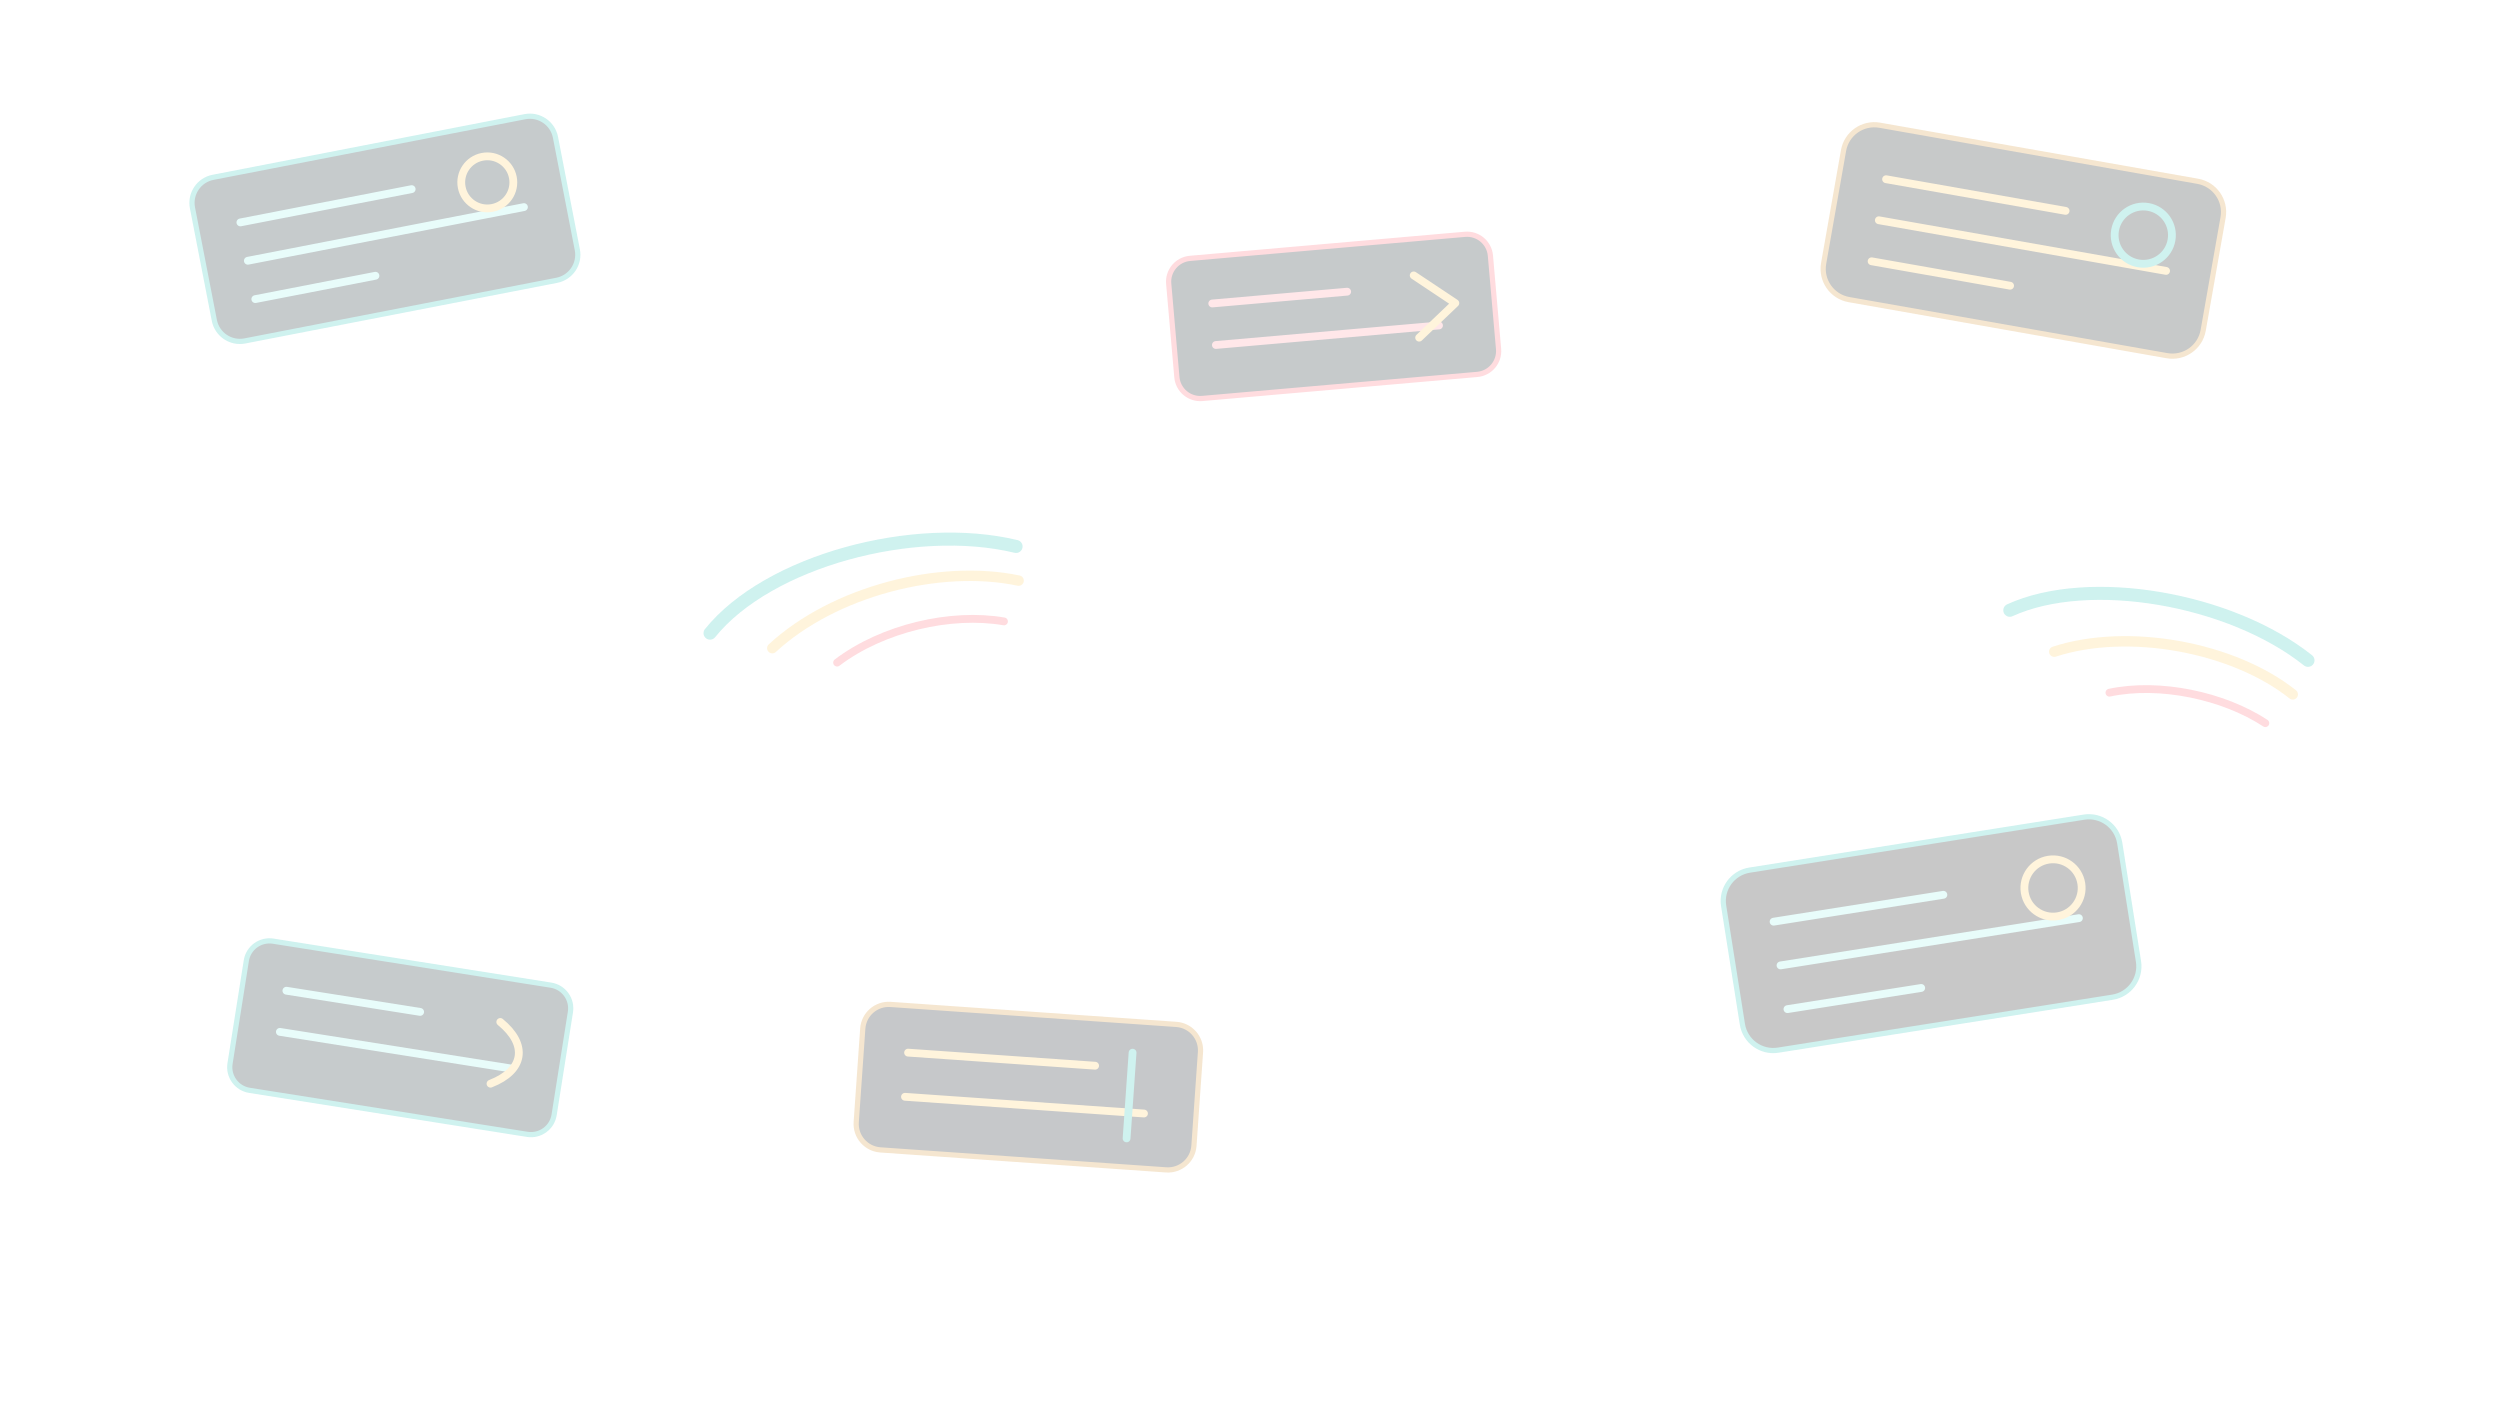
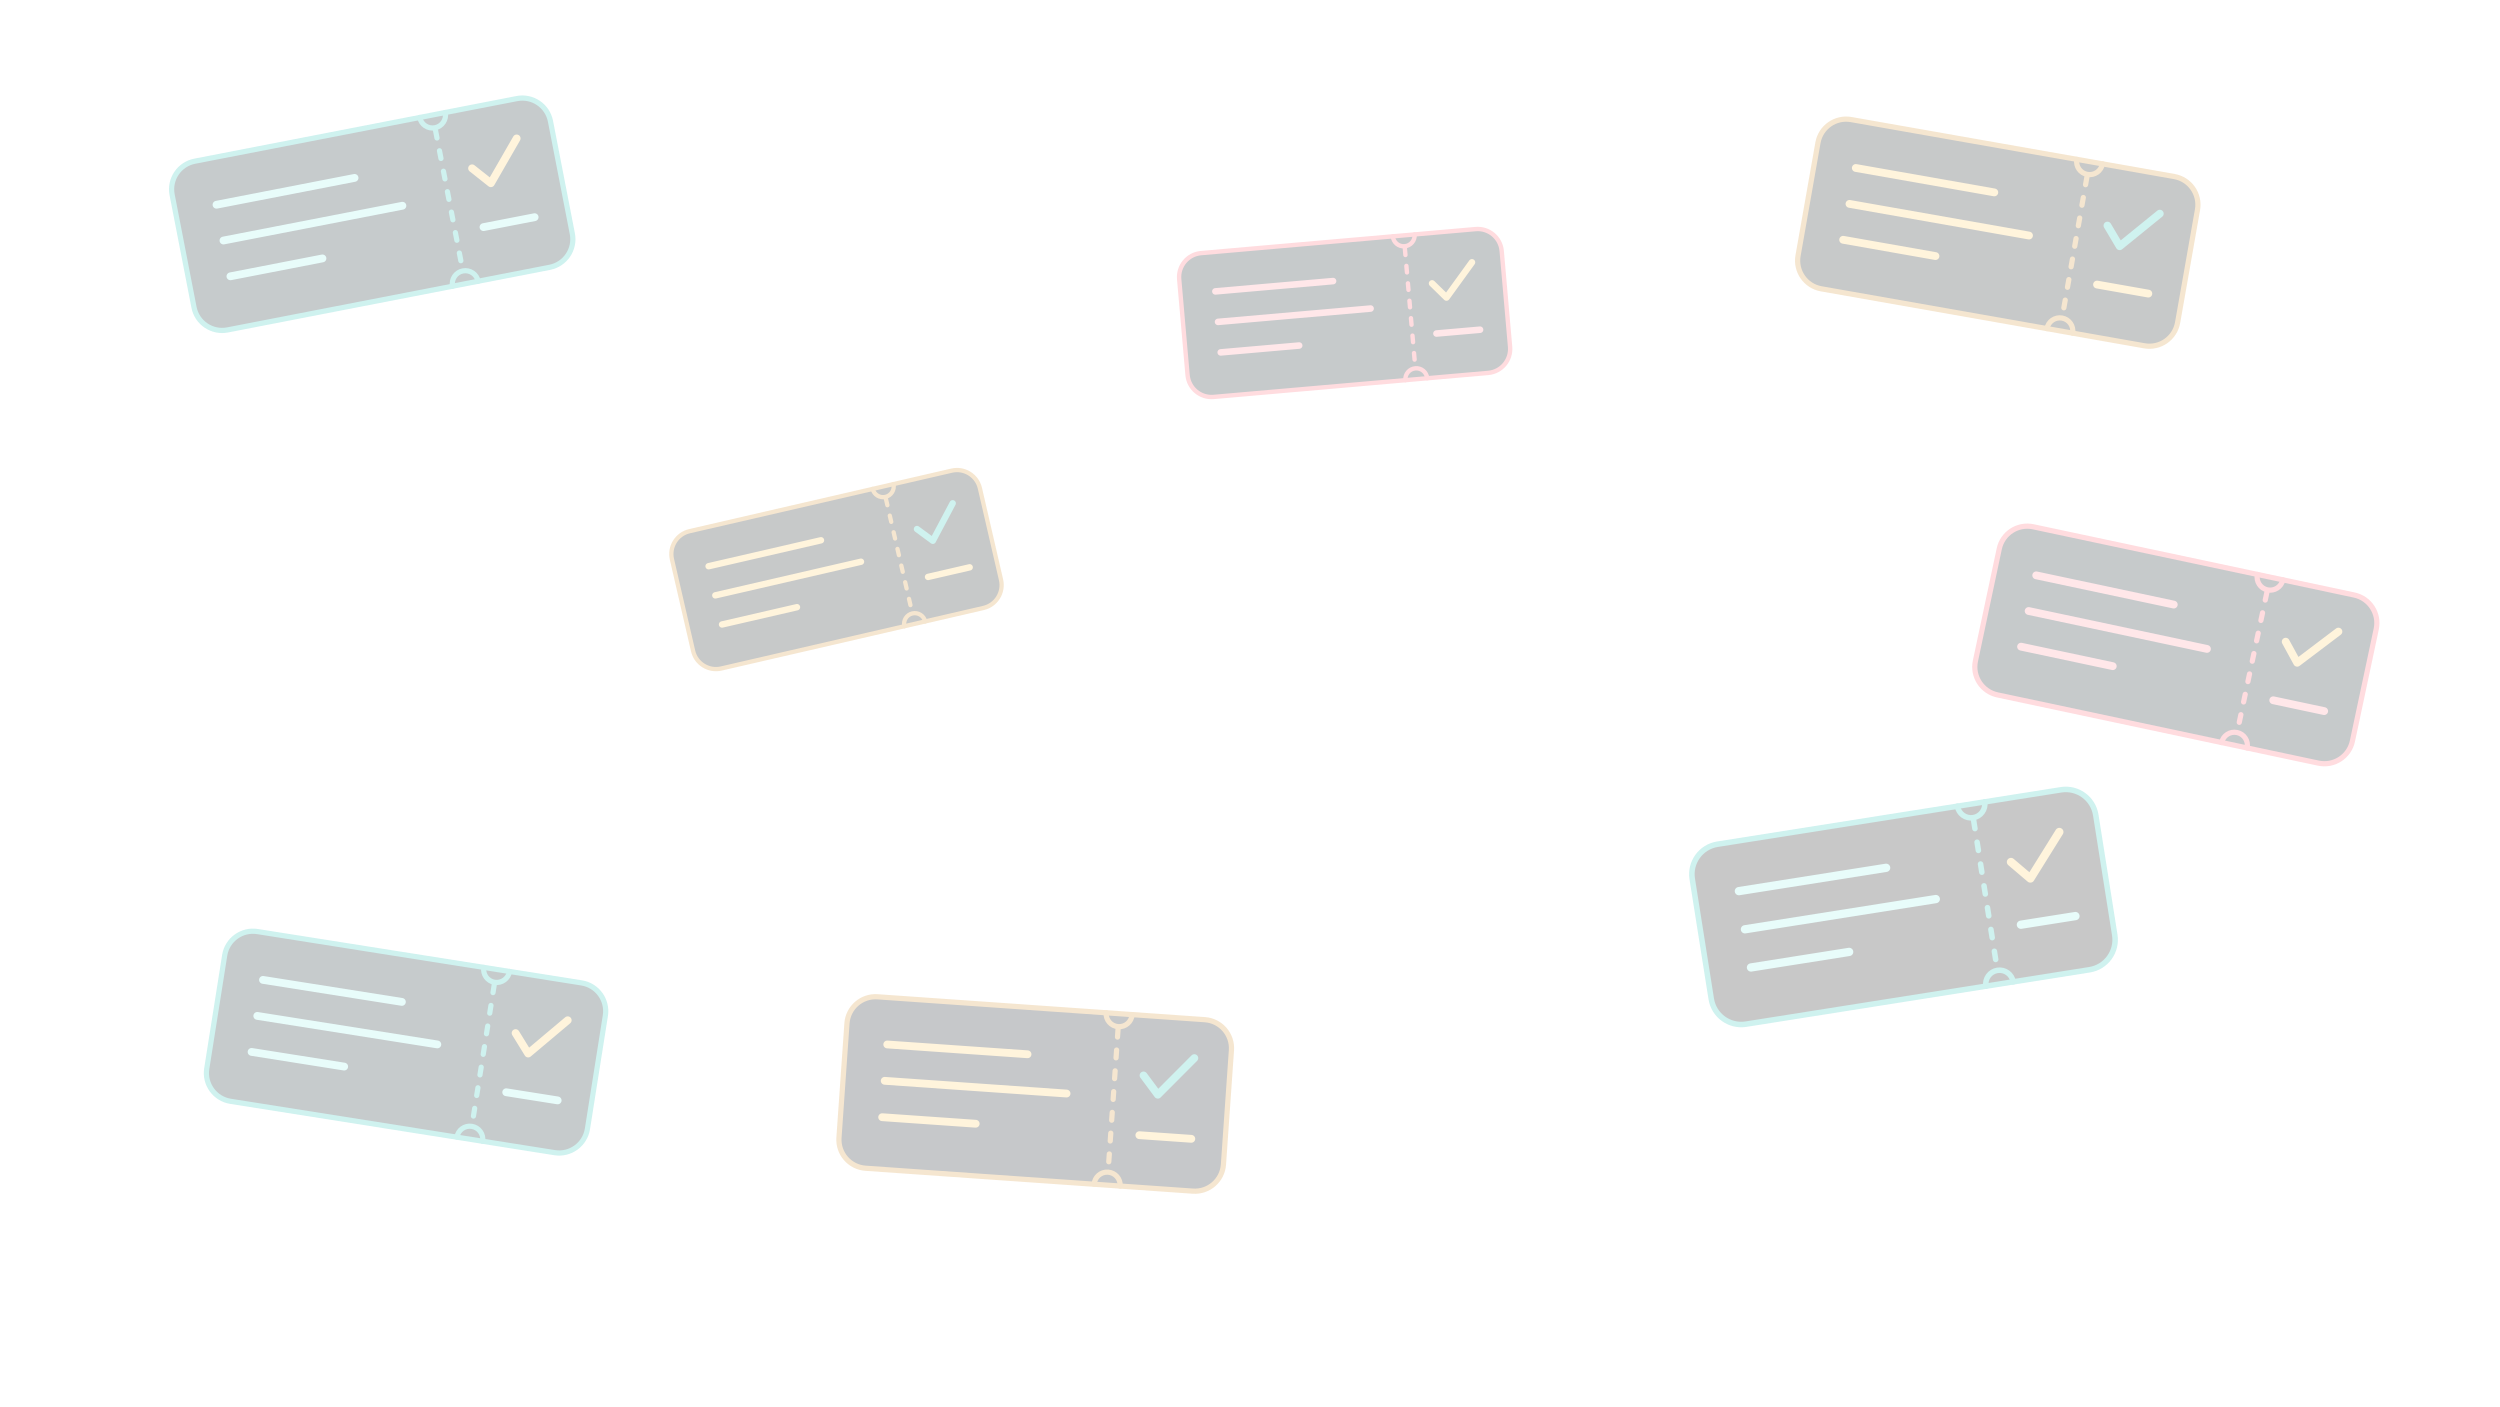
<svg xmlns="http://www.w3.org/2000/svg" width="960" height="540" viewBox="0 0 960 540" fill="none">
-   <g opacity=".24" stroke-linecap="round" stroke-linejoin="round">
-     <g transform="translate(72 70) rotate(-11)">
-       <rect width="142" height="64" rx="10" fill="#0f242b" stroke="#35c7bd" stroke-width="2" />
-       <path d="M17 19h67M17 34h108M17 49h47" stroke="#9df4ec" stroke-width="3" />
-       <circle cx="113" cy="22" r="10" stroke="#ffd16d" stroke-width="3" />
+   <g opacity=".24" stroke-linecap="round" stroke-linejoin="round" fill="none">
+     <g transform="translate(64 64) rotate(-11)">
+       <rect width="148" height="66" rx="11" fill="#0f242b" stroke="#35c7bd" stroke-width="2" />
+       <line x1="104" y1="6" x2="104" y2="60" stroke="#35c7bd" stroke-width="2" stroke-dasharray="3 5" />
+       <path d="M99 0a5 5 0 0 0 10 0M99 66a5 5 0 0 1 10 0" stroke="#35c7bd" stroke-width="2" />
+       <path d="M16 18h54M16 32h70M16 46h36" stroke="#9df4ec" stroke-width="3" />
+       <path d="M115 23l6 7 13-15" stroke="#ffd16d" stroke-width="3" />
+       <path d="M115 46h20" stroke="#9df4ec" stroke-width="3" />
    </g>
-     <g transform="translate(710 46) rotate(10)">
-       <rect width="148" height="68" rx="12" fill="#161c1c" stroke="#d6973a" stroke-width="2" />
-       <path d="M18 20h70M18 36h112M18 52h54" stroke="#ffd16d" stroke-width="3" />
-       <circle cx="119" cy="24" r="11" stroke="#35c7bd" stroke-width="3" />
+     <g transform="translate(700 44) rotate(10)">
+       <rect width="148" height="66" rx="11" fill="#161c1c" stroke="#d6973a" stroke-width="2" />
+       <line x1="104" y1="6" x2="104" y2="60" stroke="#d6973a" stroke-width="2" stroke-dasharray="3 5" />
+       <path d="M99 0a5 5 0 0 0 10 0M99 66a5 5 0 0 1 10 0" stroke="#d6973a" stroke-width="2" />
+       <path d="M16 18h54M16 32h70M16 46h36" stroke="#ffd16d" stroke-width="3" />
+       <path d="M115 23l6 7 13-15" stroke="#35c7bd" stroke-width="3" />
+       <path d="M115 46h20" stroke="#ffd16d" stroke-width="3" />
    </g>
-     <g transform="translate(448 100) rotate(-5)">
-       <rect width="124" height="54" rx="9" fill="#102027" stroke="#ff6b7a" stroke-width="2" />
-       <path d="M16 18h52M16 34h86" stroke="#ff9aa5" stroke-width="3" />
-       <path d="M94 14l15 12-15 12" stroke="#ffd16d" stroke-width="3" />
+     <g transform="translate(452 98) rotate(-5) scale(0.84)">
+       <rect width="148" height="66" rx="11" fill="#102027" stroke="#ff6b7a" stroke-width="2" />
+       <line x1="104" y1="6" x2="104" y2="60" stroke="#ff6b7a" stroke-width="2" stroke-dasharray="3 5" />
+       <path d="M99 0a5 5 0 0 0 10 0M99 66a5 5 0 0 1 10 0" stroke="#ff6b7a" stroke-width="2" />
+       <path d="M16 18h54M16 32h70M16 46h36" stroke="#ff9aa5" stroke-width="3" />
+       <path d="M115 23l6 7 13-15" stroke="#ffd16d" stroke-width="3" />
+       <path d="M115 46h20" stroke="#ff9aa5" stroke-width="3" />
    </g>
-     <g transform="translate(96 360) rotate(9)">
-       <rect width="126" height="58" rx="9" fill="#10242a" stroke="#35c7bd" stroke-width="2" />
-       <path d="M17 18h52M17 34h90" stroke="#9df4ec" stroke-width="3" />
-       <path d="M100 17c12 7 12 17 0 24" stroke="#ffd16d" stroke-width="3" />
+     <g transform="translate(88 356) rotate(9)">
+       <rect width="148" height="66" rx="11" fill="#10242a" stroke="#35c7bd" stroke-width="2" />
+       <line x1="104" y1="6" x2="104" y2="60" stroke="#35c7bd" stroke-width="2" stroke-dasharray="3 5" />
+       <path d="M99 0a5 5 0 0 0 10 0M99 66a5 5 0 0 1 10 0" stroke="#35c7bd" stroke-width="2" />
+       <path d="M16 18h54M16 32h70M16 46h36" stroke="#9df4ec" stroke-width="3" />
+       <path d="M115 23l6 7 13-15" stroke="#ffd16d" stroke-width="3" />
+       <path d="M115 46h20" stroke="#9df4ec" stroke-width="3" />
    </g>
-     <g transform="translate(660 336) rotate(-9)">
-       <rect width="154" height="70" rx="12" fill="#181b1b" stroke="#35c7bd" stroke-width="2" />
-       <path d="M18 21h66M18 38h116M18 55h52" stroke="#9df4ec" stroke-width="3" />
-       <circle cx="126" cy="25" r="11" stroke="#ffd16d" stroke-width="3" />
+     <g transform="translate(648 326) rotate(-9) scale(1.06)">
+       <rect width="148" height="66" rx="11" fill="#181b1b" stroke="#35c7bd" stroke-width="2" />
+       <line x1="104" y1="6" x2="104" y2="60" stroke="#35c7bd" stroke-width="2" stroke-dasharray="3 5" />
+       <path d="M99 0a5 5 0 0 0 10 0M99 66a5 5 0 0 1 10 0" stroke="#35c7bd" stroke-width="2" />
+       <path d="M16 18h54M16 32h70M16 46h36" stroke="#9df4ec" stroke-width="3" />
+       <path d="M115 23l6 7 13-15" stroke="#ffd16d" stroke-width="3" />
+       <path d="M115 46h20" stroke="#9df4ec" stroke-width="3" />
    </g>
-     <g transform="translate(332 385) rotate(4)">
-       <rect width="130" height="56" rx="10" fill="#111920" stroke="#d6973a" stroke-width="2" />
-       <path d="M18 18h72M18 35h92" stroke="#ffd16d" stroke-width="3" />
-       <path d="M104 12v33" stroke="#35c7bd" stroke-width="3" />
+     <g transform="translate(326 382) rotate(4)">
+       <rect width="148" height="66" rx="11" fill="#111920" stroke="#d6973a" stroke-width="2" />
+       <line x1="104" y1="6" x2="104" y2="60" stroke="#d6973a" stroke-width="2" stroke-dasharray="3 5" />
+       <path d="M99 0a5 5 0 0 0 10 0M99 66a5 5 0 0 1 10 0" stroke="#d6973a" stroke-width="2" />
+       <path d="M16 18h54M16 32h70M16 46h36" stroke="#ffd16d" stroke-width="3" />
+       <path d="M115 23l6 7 13-15" stroke="#35c7bd" stroke-width="3" />
+       <path d="M115 46h20" stroke="#ffd16d" stroke-width="3" />
    </g>
-     <g transform="translate(265 210) rotate(-13)">
-       <path d="M0 34c28-22 86-24 122-6" stroke="#35c7bd" stroke-width="5" />
-       <path d="M22 45c28-16 70-17 98-4" stroke="#ffd16d" stroke-width="4" />
-       <path d="M45 56c20-9 47-9 66-1" stroke="#ff6b7a" stroke-width="3" />
+     <g transform="translate(256 206) rotate(-13) scale(0.82)">
+       <rect width="148" height="66" rx="11" fill="#161c1c" stroke="#d6973a" stroke-width="2" />
+       <line x1="104" y1="6" x2="104" y2="60" stroke="#d6973a" stroke-width="2" stroke-dasharray="3 5" />
+       <path d="M99 0a5 5 0 0 0 10 0M99 66a5 5 0 0 1 10 0" stroke="#d6973a" stroke-width="2" />
+       <path d="M16 18h54M16 32h70M16 46h36" stroke="#ffd16d" stroke-width="3" />
+       <path d="M115 23l6 7 13-15" stroke="#35c7bd" stroke-width="3" />
+       <path d="M115 46h20" stroke="#ffd16d" stroke-width="3" />
    </g>
-     <g transform="translate(778 205) rotate(12)">
-       <path d="M0 30c27-20 82-22 116-5" stroke="#35c7bd" stroke-width="5" />
-       <path d="M20 42c26-15 67-16 93-3" stroke="#ffd16d" stroke-width="4" />
-       <path d="M44 53c18-8 43-8 61-1" stroke="#ff6b7a" stroke-width="3" />
+     <g transform="translate(770 200) rotate(12)">
+       <rect width="148" height="66" rx="11" fill="#102027" stroke="#ff6b7a" stroke-width="2" />
+       <line x1="104" y1="6" x2="104" y2="60" stroke="#ff6b7a" stroke-width="2" stroke-dasharray="3 5" />
+       <path d="M99 0a5 5 0 0 0 10 0M99 66a5 5 0 0 1 10 0" stroke="#ff6b7a" stroke-width="2" />
+       <path d="M16 18h54M16 32h70M16 46h36" stroke="#ff9aa5" stroke-width="3" />
+       <path d="M115 23l6 7 13-15" stroke="#ffd16d" stroke-width="3" />
+       <path d="M115 46h20" stroke="#ff9aa5" stroke-width="3" />
    </g>
  </g>
</svg>
